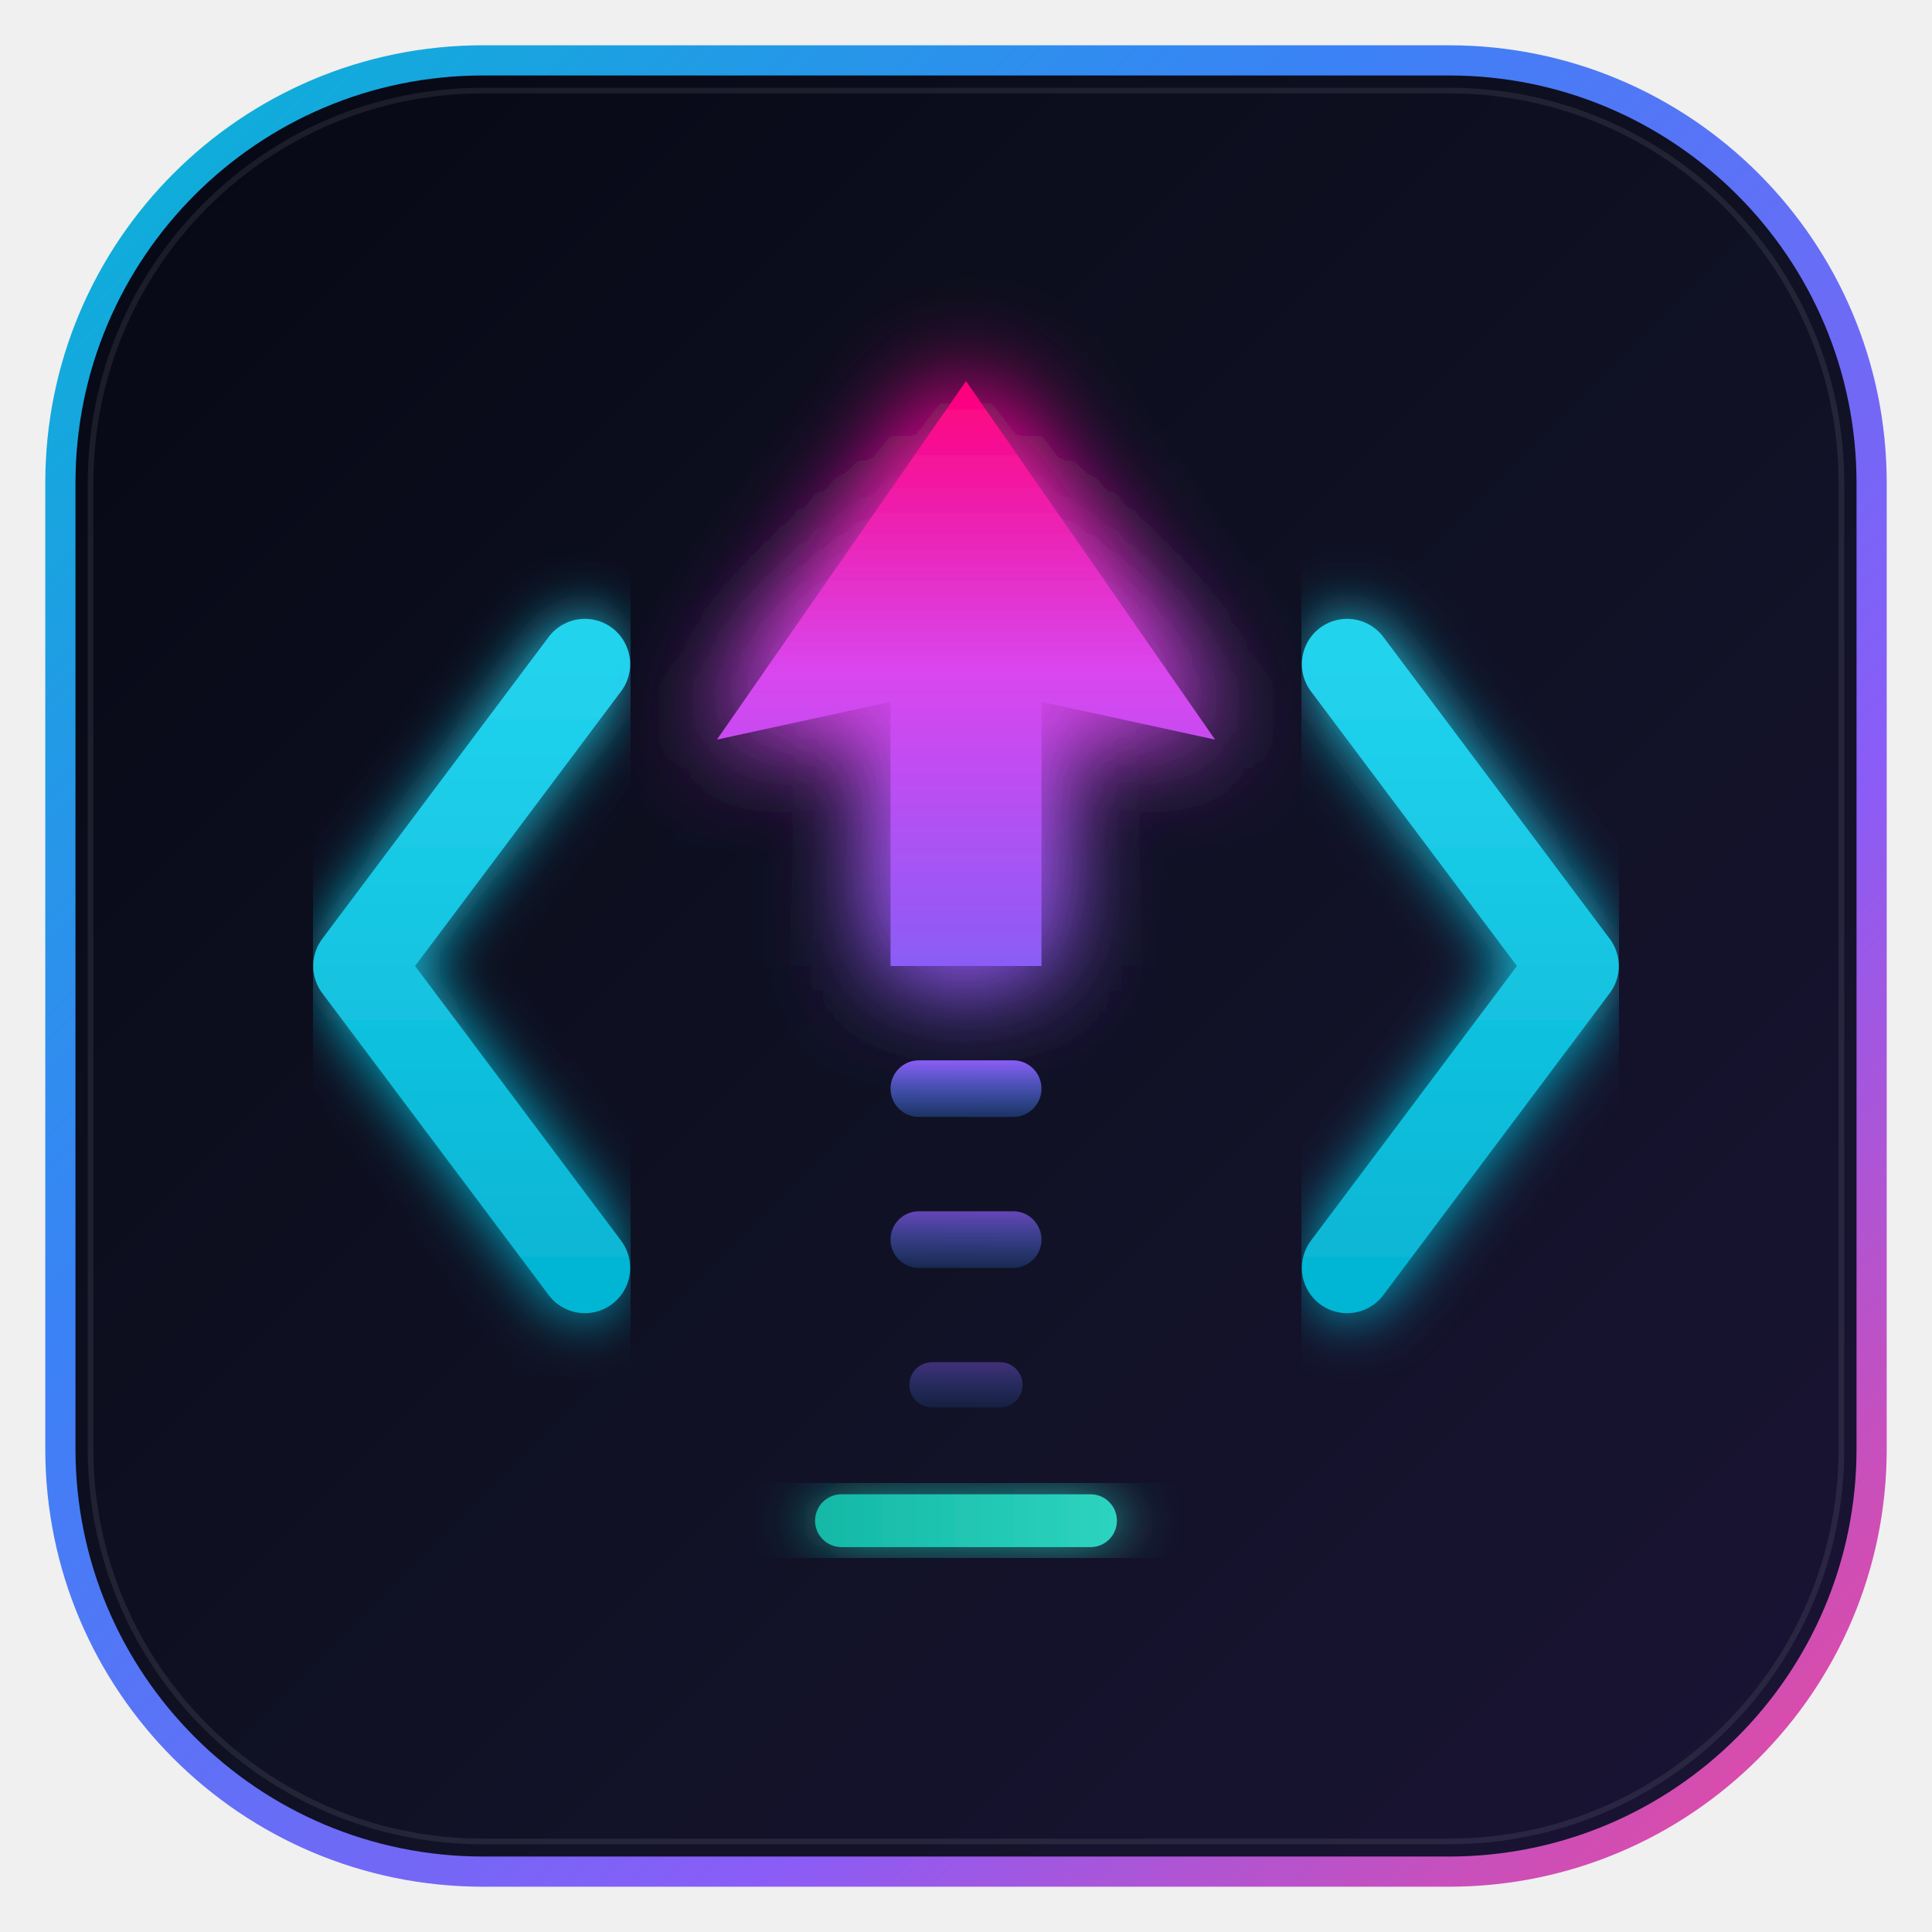
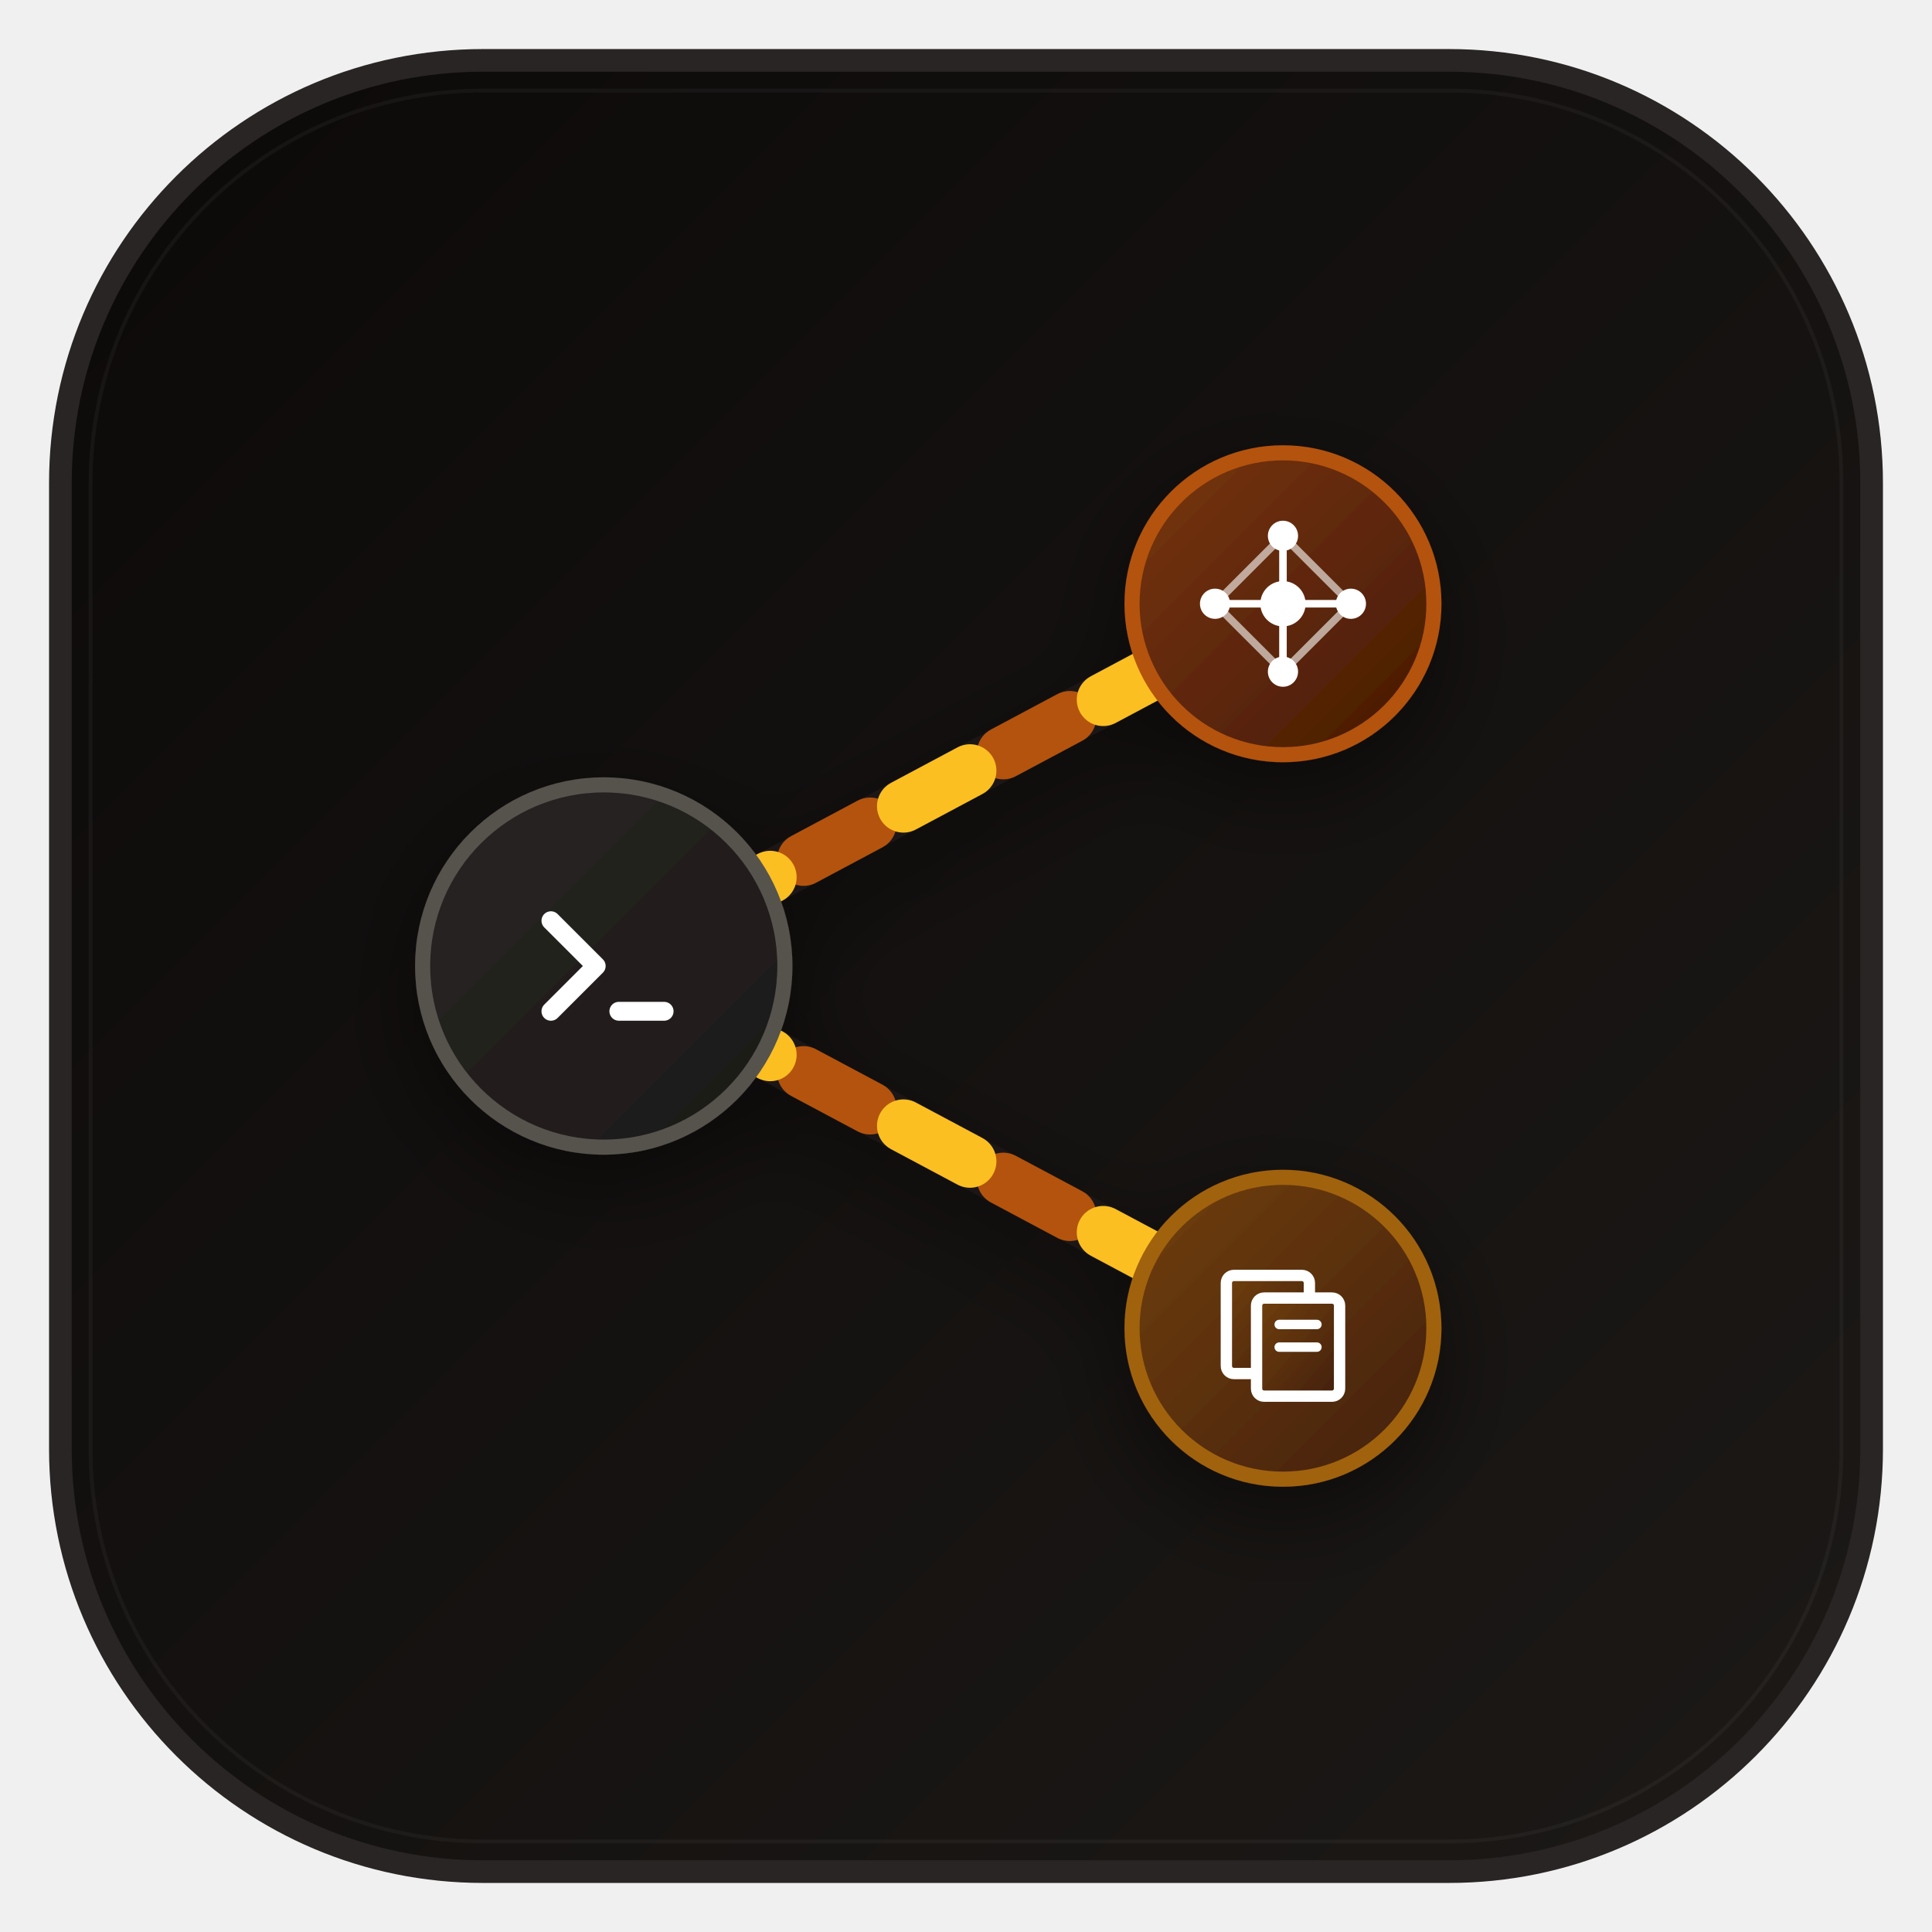
<svg xmlns="http://www.w3.org/2000/svg" viewBox="0 0 512 512" width="100%" height="100%">
  <defs>
    <linearGradient id="bg-gradient" x1="0%" y1="0%" x2="100%" y2="100%">
-       <stop offset="0%" stop-color="#070814" />
-       <stop offset="50%" stop-color="#0f1123" />
-       <stop offset="100%" stop-color="#1a1435" />
+       <stop offset="0%" stop-color="#0c0a09" />
+       <stop offset="100%" stop-color="#1c1917" />
    </linearGradient>
-     <linearGradient id="border-gradient" x1="0%" y1="0%" x2="100%" y2="100%">
-       <stop offset="0%" stop-color="#06b6d4" />
-       <stop offset="35%" stop-color="#3b82f6" />
-       <stop offset="70%" stop-color="#8b5cf6" />
-       <stop offset="100%" stop-color="#ec4899" />
+     <linearGradient id="node-src-grad" x1="0%" y1="0%" x2="100%" y2="100%">
+       <stop offset="0%" stop-color="#292524" />
+       <stop offset="100%" stop-color="#1c1917" />
    </linearGradient>
-     <linearGradient id="bracket-gradient" x1="0%" y1="0%" x2="0%" y2="100%">
-       <stop offset="0%" stop-color="#22d3ee" />
-       <stop offset="100%" stop-color="#06b6d4" />
+     <linearGradient id="node-p2p-grad" x1="0%" y1="0%" x2="100%" y2="100%">
+       <stop offset="0%" stop-color="#78350f" />
+       <stop offset="100%" stop-color="#451a03" />
    </linearGradient>
-     <linearGradient id="rocket-gradient" x1="0%" y1="0%" x2="0%" y2="100%">
-       <stop offset="0%" stop-color="#ff007a" />
-       <stop offset="50%" stop-color="#d946ef" />
-       <stop offset="100%" stop-color="#8b5cf6" />
+     <linearGradient id="node-usenet-grad" x1="0%" y1="0%" x2="100%" y2="100%">
+       <stop offset="0%" stop-color="#713f12" />
+       <stop offset="100%" stop-color="#422006" />
    </linearGradient>
-     <linearGradient id="packet-gradient" x1="0%" y1="0%" x2="0%" y2="100%">
-       <stop offset="0%" stop-color="#8b5cf6" stop-opacity="1" />
-       <stop offset="100%" stop-color="#3b82f6" stop-opacity="0.3" />
-     </linearGradient>
-     <linearGradient id="cursor-gradient" x1="0%" y1="0%" x2="100%" y2="0%">
-       <stop offset="0%" stop-color="#14b8a6" />
-       <stop offset="100%" stop-color="#2dd4bf" />
-     </linearGradient>
-     <filter id="glow" x="-20%" y="-20%" width="140%" height="140%">
-       <feGaussianBlur stdDeviation="8" result="blur" />
-       <feMerge>
-         <feMergeNode in="blur" />
-         <feMergeNode in="SourceGraphic" />
-       </feMerge>
-     </filter>
-     <filter id="intense-glow" x="-50%" y="-50%" width="200%" height="200%">
-       <feGaussianBlur stdDeviation="14" result="blur1" />
-       <feGaussianBlur stdDeviation="4" result="blur2" />
-       <feMerge>
-         <feMergeNode in="blur1" />
-         <feMergeNode in="blur2" />
-         <feMergeNode in="SourceGraphic" />
-       </feMerge>
+     <filter id="shadow" x="-10%" y="-10%" width="120%" height="120%">
+       <feDropShadow dx="0" dy="8" stdDeviation="12" flood-color="#000000" flood-opacity="0.45" />
    </filter>
  </defs>
-   <rect x="16" y="16" width="480" height="480" rx="112" fill="url(#bg-gradient)" stroke="url(#border-gradient)" stroke-width="8" />
-   <rect x="24" y="24" width="464" height="464" rx="104" fill="none" stroke="#ffffff" stroke-width="1.5" stroke-opacity="0.08" />
-   <path d="M 155 176 L 95 256 L 155 336" fill="none" stroke="url(#bracket-gradient)" stroke-width="24" stroke-linecap="round" stroke-linejoin="round" filter="url(#glow)" />
-   <path d="M 357 176 L 417 256 L 357 336" fill="none" stroke="url(#bracket-gradient)" stroke-width="24" stroke-linecap="round" stroke-linejoin="round" filter="url(#glow)" />
-   <path d="M 256 101 L 322 196 L 276 186 V 256 H 236 V 186 L 190 196 Z" fill="url(#rocket-gradient)" filter="url(#intense-glow)" />
-   <rect x="236" y="281" width="40" height="15" rx="7.5" fill="url(#packet-gradient)" />
-   <rect x="236" y="321" width="40" height="15" rx="7.5" fill="url(#packet-gradient)" opacity="0.7" />
-   <rect x="241" y="361" width="30" height="12" rx="6" fill="url(#packet-gradient)" opacity="0.4" />
-   <rect x="216" y="396" width="80" height="14" rx="7" fill="url(#cursor-gradient)" filter="url(#glow)" />
+   <style>
+     /* 1. CLI Prompt Cursor Blinking */
+     @keyframes blink {
+       0%, 100% { opacity: 1; }
+       50% { opacity: 0; }
+     }
+     .cursor {
+       animation: blink 1.2s step-end infinite;
+     }
+ 
+     /* 2. Pipeline Flow Animation */
+     @keyframes flow-forward {
+       from { stroke-dashoffset: 0; }
+       to { stroke-dashoffset: -60; }
+     }
+     .flow-copper {
+       stroke-dasharray: 20 40;
+       animation: flow-forward 2.2s linear infinite;
+     }
+     .flow-gold {
+       stroke-dasharray: 20 40;
+       animation: flow-forward 2.2s linear infinite;
+     }
+ 
+     /* 3. Usenet Document Typing Effect */
+     @keyframes write-line {
+       0%, 15% { stroke-dashoffset: 10; }
+       50%, 85% { stroke-dashoffset: 0; }
+       95%, 100% { stroke-dashoffset: 10; }
+     }
+     .usenet-line1 {
+       stroke-dasharray: 10;
+       animation: write-line 4s ease-in-out infinite;
+     }
+     .usenet-line2 {
+       stroke-dasharray: 10;
+       animation: write-line 4s ease-in-out infinite;
+       animation-delay: 0.4s;
+     }
+ 
+     /* 4. P2P Mesh Network Animation Timeline */
+     /* Pop center node */
+     @keyframes pop-center {
+       0% { opacity: 0; transform: scale(0); }
+       10%, 85% { opacity: 1; transform: scale(1); }
+       92%, 100% { opacity: 0; transform: scale(0); }
+     }
+     .p2p-center {
+       transform-origin: 340px 160px;
+       animation: pop-center 4s ease-in-out infinite;
+     }
+ 
+     /* Grow inner spokes */
+     @keyframes draw-spoke {
+       0%, 12% { stroke-dashoffset: 18; opacity: 0; }
+       13% { opacity: 1; }
+       30%, 85% { stroke-dashoffset: 0; opacity: 1; }
+       92%, 100% { stroke-dashoffset: 18; opacity: 0; }
+     }
+     .p2p-spoke {
+       stroke-dasharray: 18;
+       animation: draw-spoke 4s ease-in-out infinite;
+     }
+ 
+     /* Pop satellites */
+     @keyframes pop-satellite {
+       0%, 30% { opacity: 0; transform: scale(0); }
+       40%, 85% { opacity: 1; transform: scale(1); }
+       92%, 100% { opacity: 0; transform: scale(0); }
+     }
+     .p2p-satellite {
+       animation: pop-satellite 4s ease-in-out infinite;
+     }
+     .p2p-sat-right { transform-origin: 358px 160px; }
+     .p2p-sat-bottom { transform-origin: 340px 178px; }
+     .p2p-sat-left { transform-origin: 322px 160px; }
+     .p2p-sat-top { transform-origin: 340px 142px; }
+ 
+     /* Grow outer rings */
+     @keyframes draw-ring {
+       0%, 42% { stroke-dashoffset: 26; opacity: 0; }
+       43% { opacity: 1; }
+       65%, 85% { stroke-dashoffset: 0; opacity: 1; }
+       92%, 100% { stroke-dashoffset: 26; opacity: 0; }
+     }
+     .p2p-ring {
+       stroke-dasharray: 26;
+       animation: draw-ring 4s ease-in-out infinite;
+     }
+   </style>
+   <rect x="16" y="16" width="480" height="480" rx="112" fill="url(#bg-gradient)" stroke="#292524" stroke-width="6" />
+   <rect x="24" y="24" width="464" height="464" rx="104" fill="none" stroke="#ffffff" stroke-width="1" stroke-opacity="0.04" />
+   <g filter="url(#shadow)">
+     <line x1="160" y1="256" x2="340" y2="160" stroke="#1c1917" stroke-width="14" stroke-linecap="round" />
+     <line x1="160" y1="256" x2="340" y2="352" stroke="#1c1917" stroke-width="14" stroke-linecap="round" />
+     <line x1="160" y1="256" x2="340" y2="160" stroke="#b45309" stroke-width="14" stroke-linecap="round" class="flow-copper" />
+     <line x1="160" y1="256" x2="340" y2="160" stroke="#fbbf24" stroke-width="14" stroke-linecap="round" stroke-dashoffset="30" class="flow-gold" />
+     <line x1="160" y1="256" x2="340" y2="352" stroke="#b45309" stroke-width="14" stroke-linecap="round" class="flow-copper" />
+     <line x1="160" y1="256" x2="340" y2="352" stroke="#fbbf24" stroke-width="14" stroke-linecap="round" stroke-dashoffset="30" class="flow-gold" />
+     <circle cx="160" cy="256" r="48" fill="url(#node-src-grad)" stroke="#57534e" stroke-width="4" />
+     <path d="M 146 244 L 158 256 L 146 268" fill="none" stroke="#ffffff" stroke-width="5" stroke-linecap="round" stroke-linejoin="round" />
+     <path d="M 164 268 H 176" fill="none" stroke="#ffffff" stroke-width="5" stroke-linecap="round" class="cursor" />
+     <circle cx="340" cy="160" r="40" fill="url(#node-p2p-grad)" stroke="#b45309" stroke-width="4" />
+     <line x1="340" y1="160" x2="358" y2="160" stroke="#ffffff" stroke-width="2" class="p2p-spoke" />
+     <line x1="340" y1="160" x2="340" y2="178" stroke="#ffffff" stroke-width="2" class="p2p-spoke" />
+     <line x1="340" y1="160" x2="322" y2="160" stroke="#ffffff" stroke-width="2" class="p2p-spoke" />
+     <line x1="340" y1="160" x2="340" y2="142" stroke="#ffffff" stroke-width="2" class="p2p-spoke" />
+     <line x1="358" y1="160" x2="340" y2="178" stroke="#ffffff" stroke-width="2" stroke-opacity="0.6" class="p2p-ring" />
+     <line x1="340" y1="178" x2="322" y2="160" stroke="#ffffff" stroke-width="2" stroke-opacity="0.6" class="p2p-ring" />
+     <line x1="322" y1="160" x2="340" y2="142" stroke="#ffffff" stroke-width="2" stroke-opacity="0.6" class="p2p-ring" />
+     <line x1="340" y1="142" x2="358" y2="160" stroke="#ffffff" stroke-width="2" stroke-opacity="0.6" class="p2p-ring" />
+     <circle cx="340" cy="160" r="6" fill="#ffffff" class="p2p-center" />
+     <circle cx="358" cy="160" r="4" fill="#ffffff" class="p2p-satellite p2p-sat-right" />
+     <circle cx="340" cy="178" r="4" fill="#ffffff" class="p2p-satellite p2p-sat-bottom" />
+     <circle cx="322" cy="160" r="4" fill="#ffffff" class="p2p-satellite p2p-sat-left" />
+     <circle cx="340" cy="142" r="4" fill="#ffffff" class="p2p-satellite p2p-sat-top" />
+     <circle cx="340" cy="352" r="40" fill="url(#node-usenet-grad)" stroke="#a16207" stroke-width="4" />
+     <rect x="325" y="338" width="22" height="26" rx="2" fill="url(#node-usenet-grad)" stroke="#ffffff" stroke-width="3" />
+     <rect x="333" y="344" width="22" height="26" rx="2" fill="url(#node-usenet-grad)" stroke="#ffffff" stroke-width="3" />
+     <line x1="339" y1="351" x2="349" y2="351" stroke="#ffffff" stroke-width="2.5" stroke-linecap="round" class="usenet-line1" />
+     <line x1="339" y1="357" x2="349" y2="357" stroke="#ffffff" stroke-width="2.5" stroke-linecap="round" class="usenet-line2" />
+   </g>
</svg>
